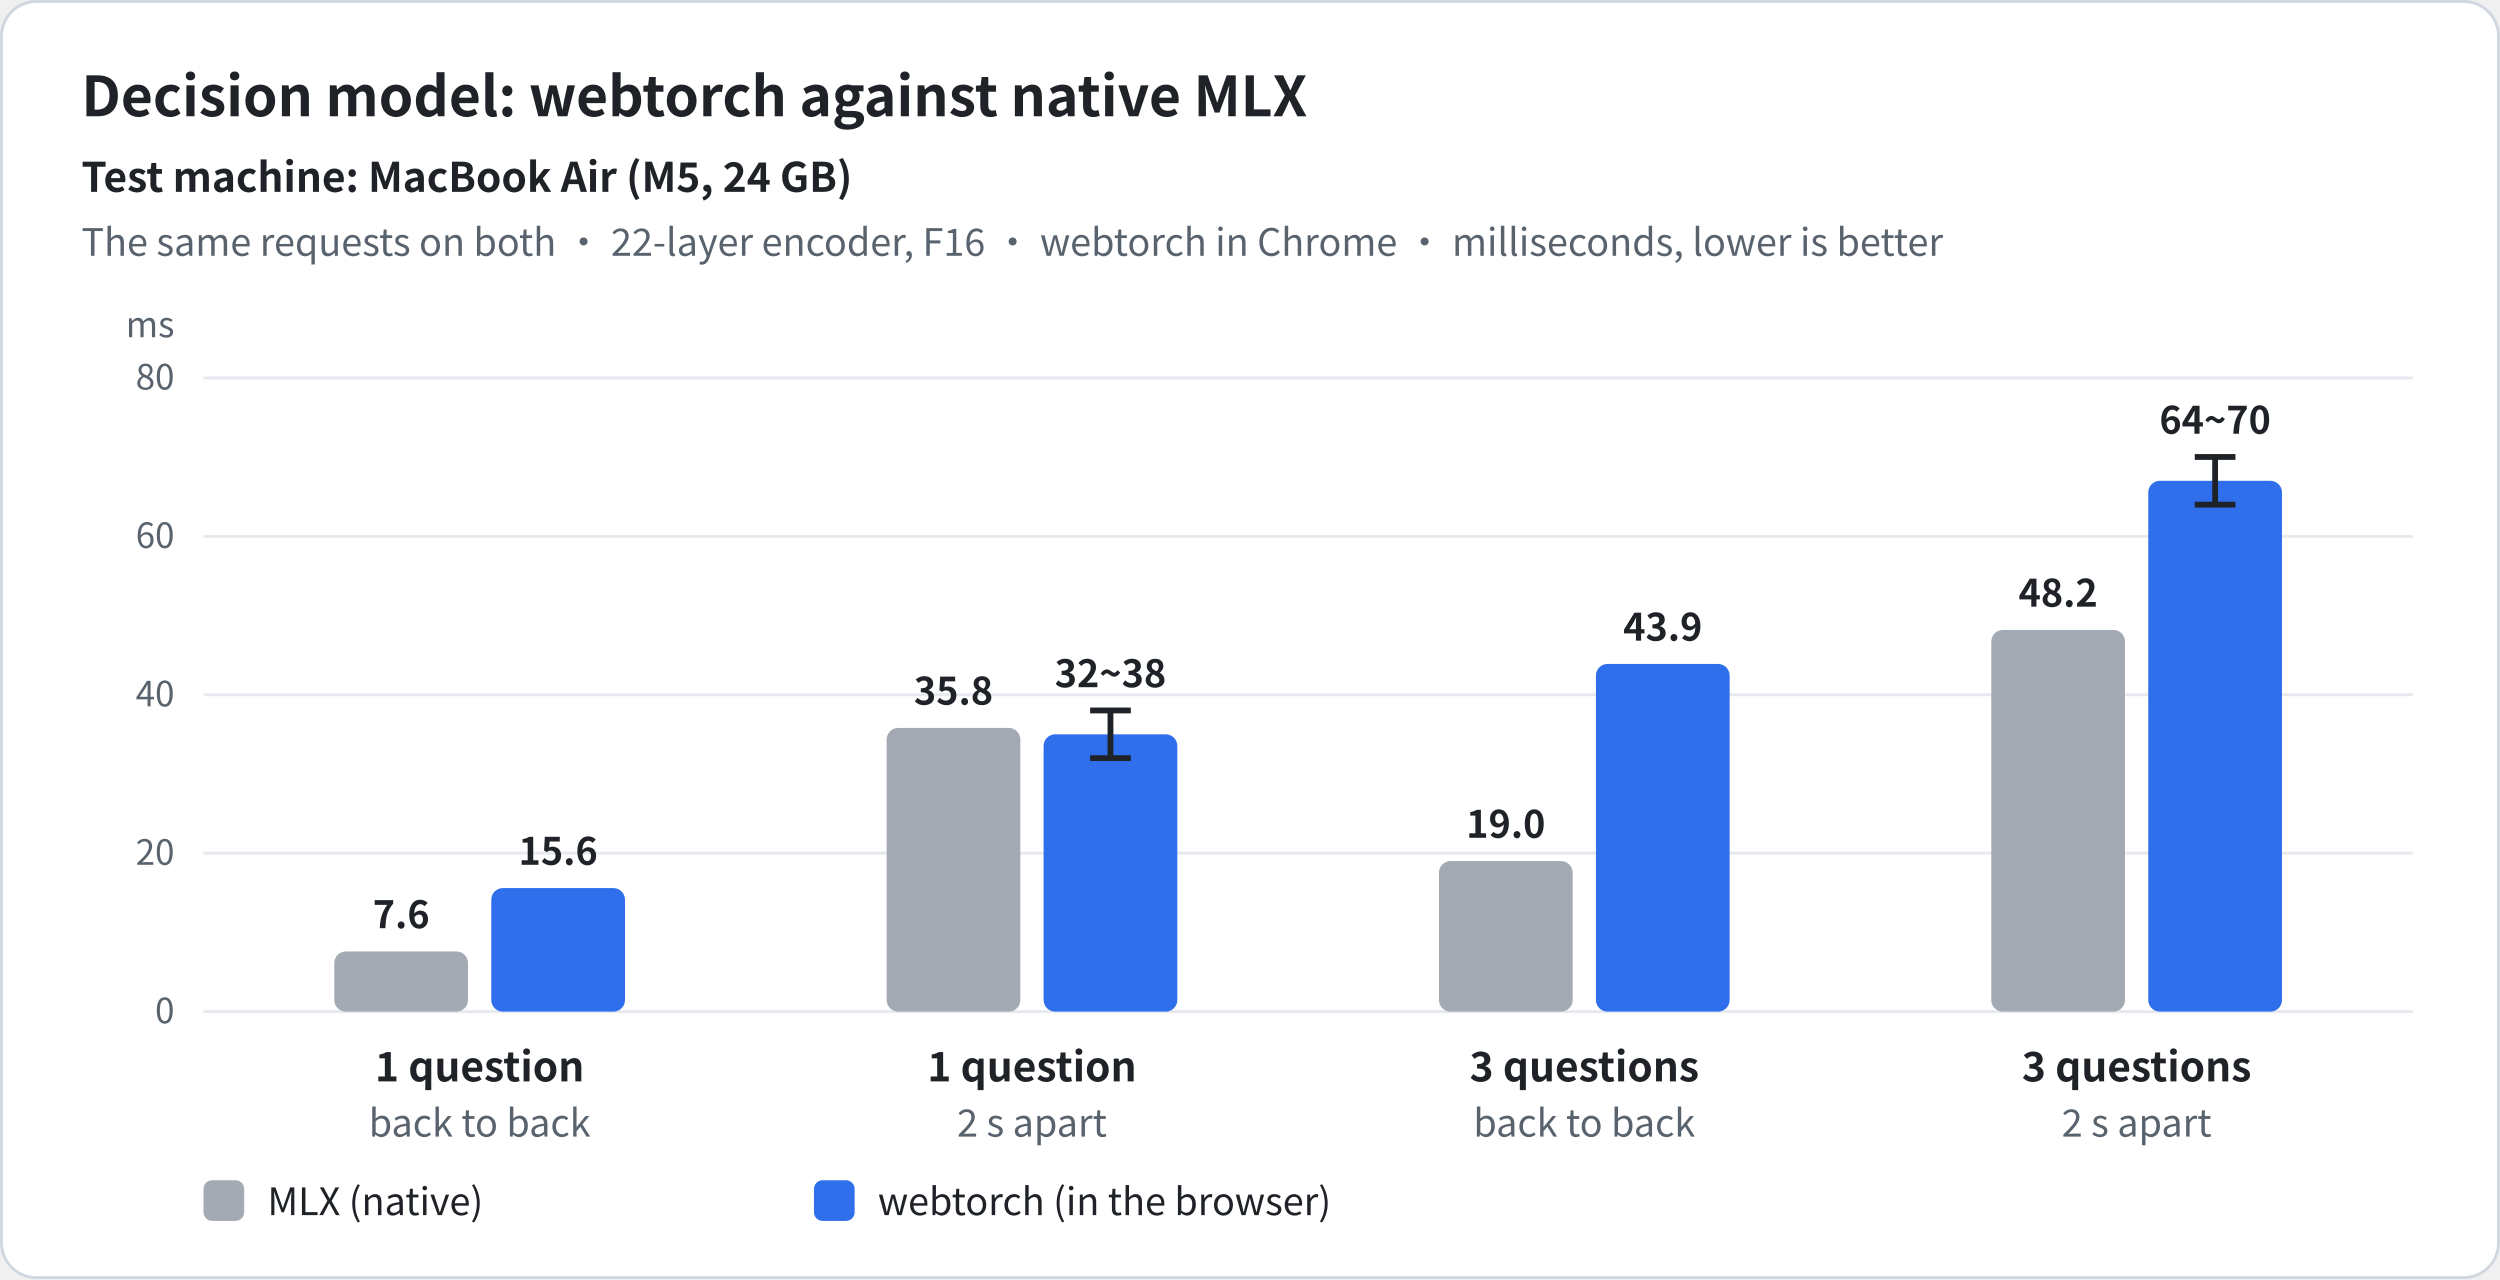
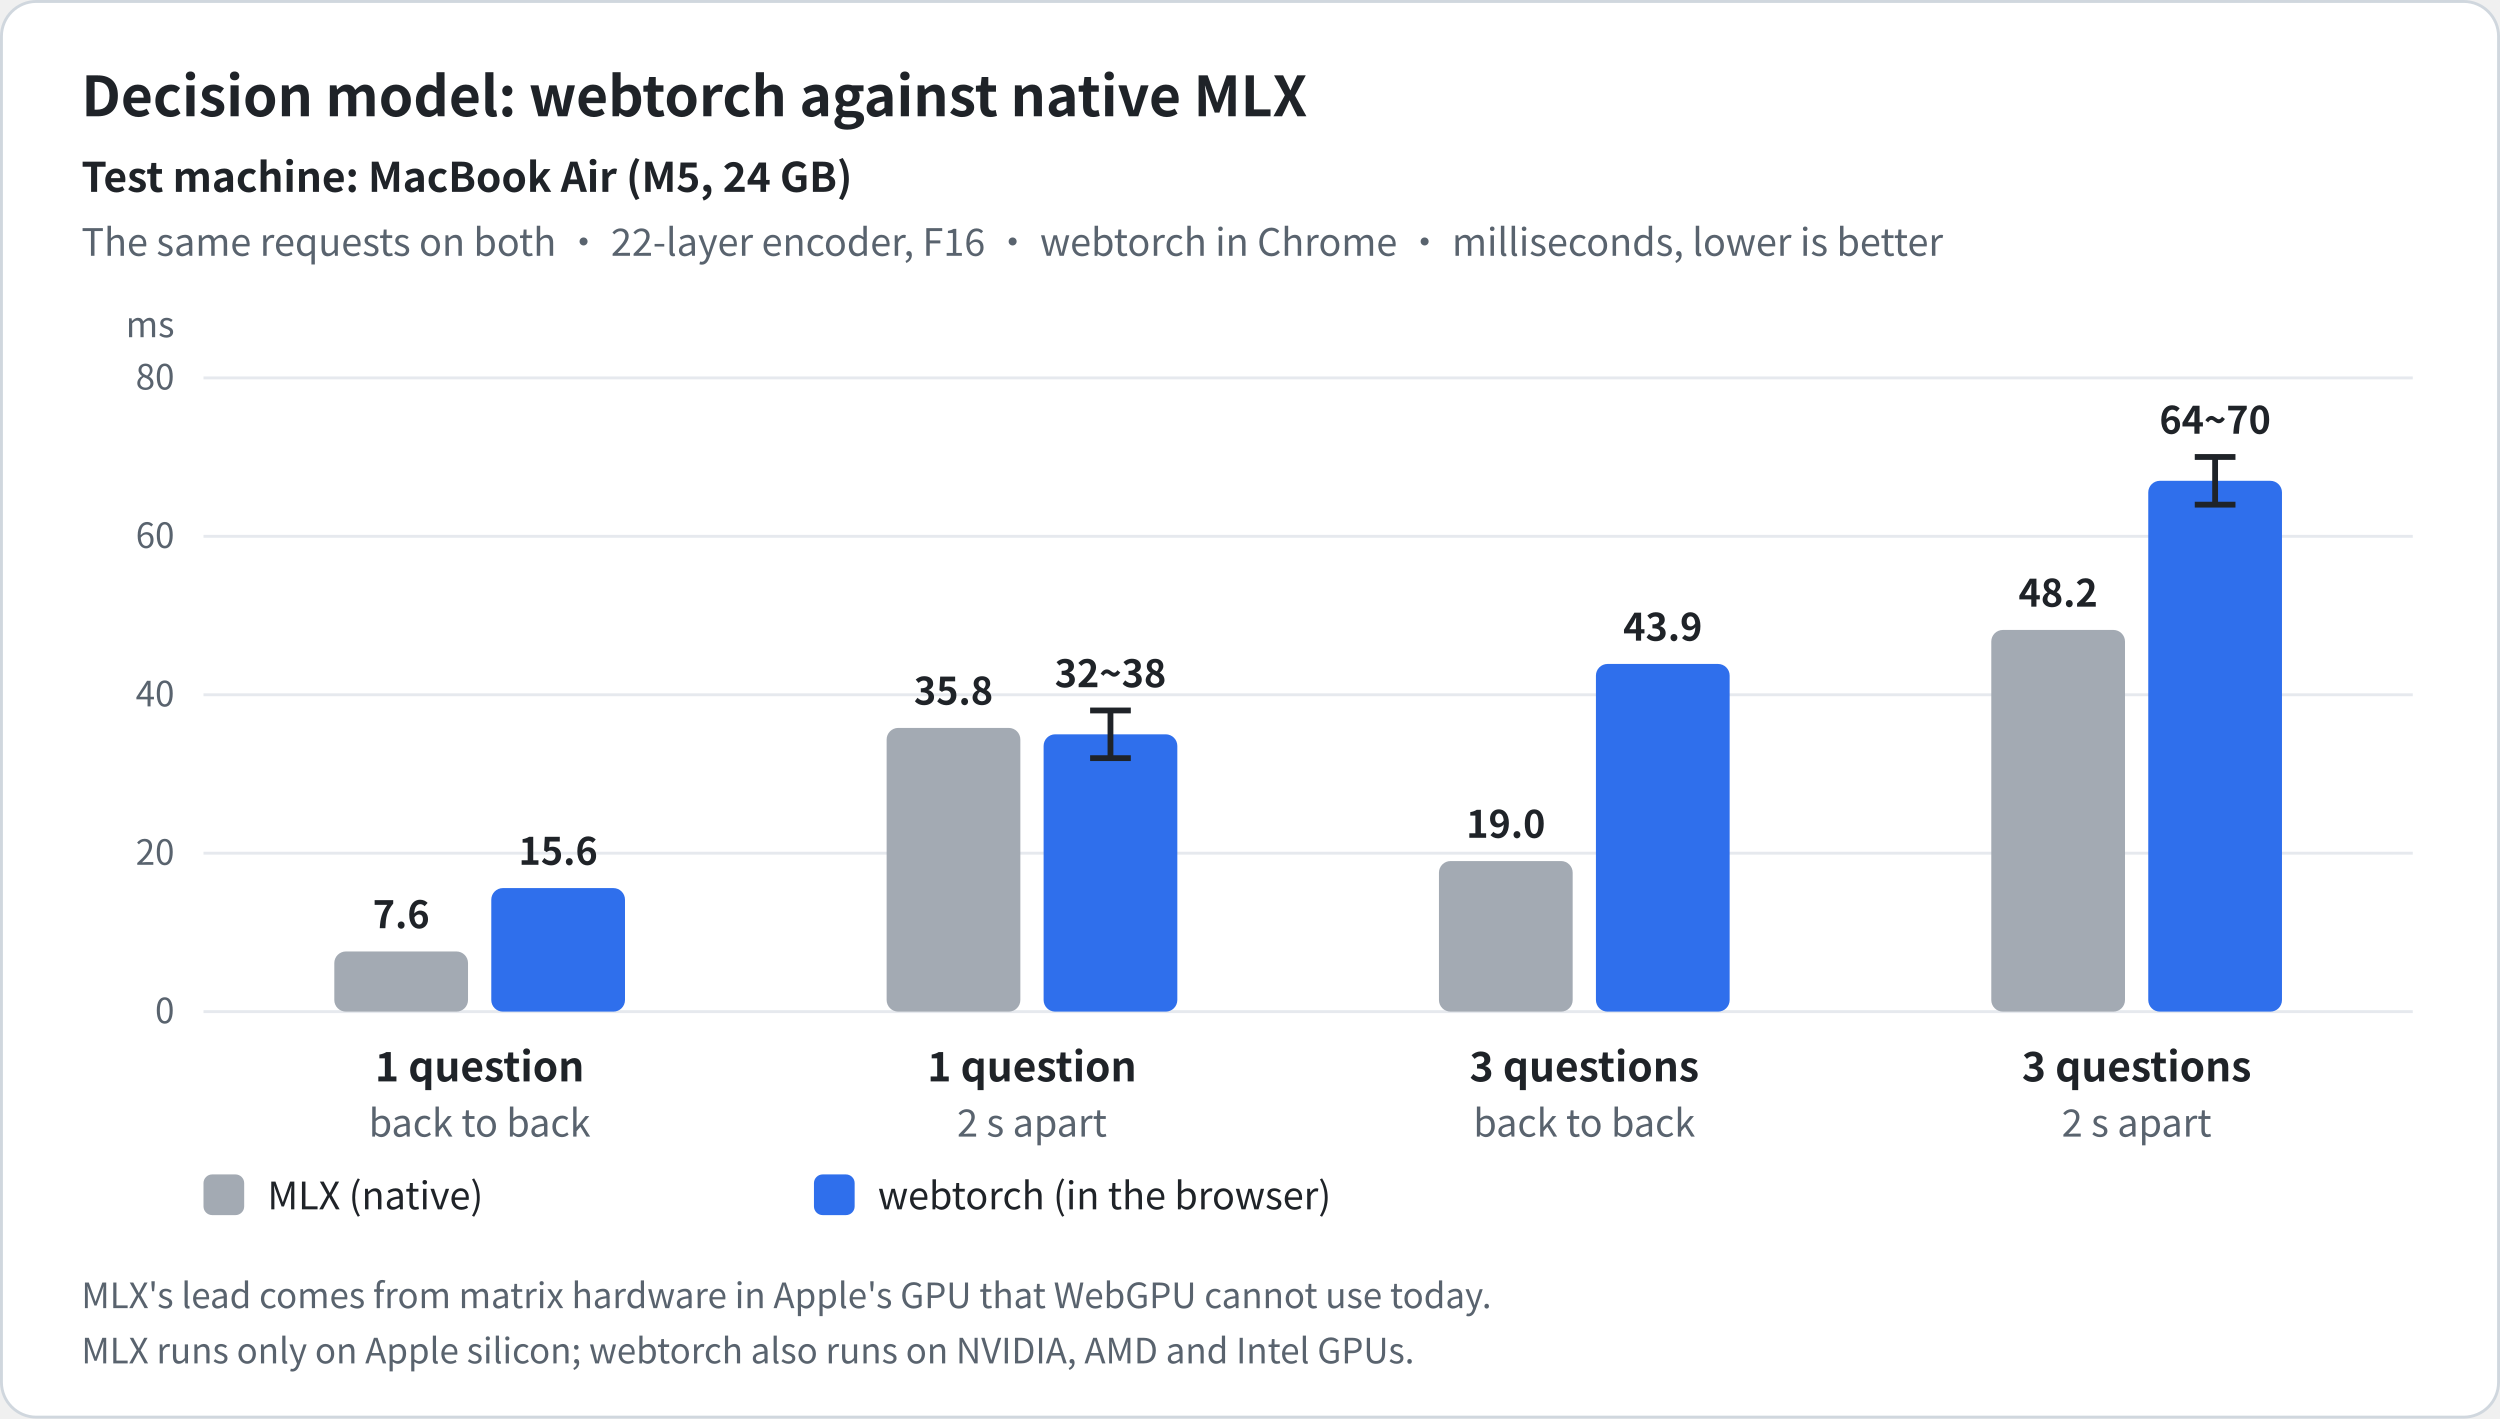
- <svg xmlns="http://www.w3.org/2000/svg" width="860" height="440" viewBox="0 0 860 440" font-family="-apple-system, BlinkMacSystemFont, 'Segoe UI', 'PingFang SC', 'Hiragino Sans GB', 'Microsoft YaHei', 'Noto Sans CJK SC', Helvetica, Arial, sans-serif">
-   <rect x="0.5" y="0.5" width="859" height="439" rx="12" fill="#ffffff" stroke="#d0d7de" />
+ <svg xmlns="http://www.w3.org/2000/svg" width="860" height="488" viewBox="0 0 860 488" font-family="-apple-system, BlinkMacSystemFont, 'Segoe UI', 'PingFang SC', 'Hiragino Sans GB', 'Microsoft YaHei', 'Noto Sans CJK SC', Helvetica, Arial, sans-serif">
+   <rect x="0.5" y="0.5" width="859" height="487" rx="12" fill="#ffffff" stroke="#d0d7de" />
  <text x="28.0" y="40.0" font-size="19" fill="#1f2328" text-anchor="start" font-weight="700">Decision model: webtorch against native MLX</text>
  <text x="28.0" y="66.0" font-size="14" fill="#1f2328" text-anchor="start" font-weight="600">Test machine: MacBook Air (M5, 24 GB)</text>
  <text x="28.0" y="88.0" font-size="13" fill="#59636e" text-anchor="start" font-weight="normal">The same requests on both · 22-layer encoder, F16 · webtorch in Chrome · milliseconds, lower is better</text>
  <line x1="70" y1="348.0" x2="830" y2="348.0" stroke="#e6e9ee" />
  <text x="60.0" y="352.0" font-size="12" fill="#59636e" text-anchor="end" font-weight="normal">0</text>
  <line x1="70" y1="293.5" x2="830" y2="293.5" stroke="#e6e9ee" />
  <text x="60.0" y="297.5" font-size="12" fill="#59636e" text-anchor="end" font-weight="normal">20</text>
  <line x1="70" y1="239.0" x2="830" y2="239.0" stroke="#e6e9ee" />
  <text x="60.0" y="243.0" font-size="12" fill="#59636e" text-anchor="end" font-weight="normal">40</text>
  <line x1="70" y1="184.5" x2="830" y2="184.5" stroke="#e6e9ee" />
  <text x="60.0" y="188.5" font-size="12" fill="#59636e" text-anchor="end" font-weight="normal">60</text>
  <line x1="70" y1="130.0" x2="830" y2="130.0" stroke="#e6e9ee" />
  <text x="60.0" y="134.0" font-size="12" fill="#59636e" text-anchor="end" font-weight="normal">80</text>
  <text x="60.0" y="116.0" font-size="12" fill="#59636e" text-anchor="end" font-weight="normal">ms</text>
  <rect x="115.0" y="327.3" width="46" height="20.7" rx="4" fill="#a3aab3" />
  <text x="138.0" y="319.3" font-size="13" fill="#1f2328" text-anchor="middle" font-weight="700">7.6</text>
  <rect x="169.0" y="305.5" width="46" height="42.5" rx="4" fill="#2f6fec" />
  <text x="192.0" y="297.5" font-size="13" fill="#1f2328" text-anchor="middle" font-weight="700">15.6</text>
  <text x="165.0" y="372.0" font-size="14" fill="#1f2328" text-anchor="middle" font-weight="600">1 question</text>
  <text x="165.0" y="391.0" font-size="13" fill="#59636e" text-anchor="middle" font-weight="normal">back to back</text>
  <rect x="305.0" y="250.4" width="46" height="97.6" rx="4" fill="#a3aab3" />
  <text x="328.0" y="242.4" font-size="13" fill="#1f2328" text-anchor="middle" font-weight="700">35.8</text>
  <rect x="359.0" y="252.6" width="46" height="95.4" rx="4" fill="#2f6fec" />
  <line x1="382.0" y1="260.8" x2="382.0" y2="244.4" stroke="#1f2328" stroke-width="2" />
  <line x1="375.0" y1="260.8" x2="389.0" y2="260.8" stroke="#1f2328" stroke-width="2" />
  <line x1="375.0" y1="244.4" x2="389.0" y2="244.4" stroke="#1f2328" stroke-width="2" />
  <text x="382.0" y="236.4" font-size="13" fill="#1f2328" text-anchor="middle" font-weight="700">32~38</text>
  <text x="355.0" y="372.0" font-size="14" fill="#1f2328" text-anchor="middle" font-weight="600">1 question</text>
  <text x="355.0" y="391.0" font-size="13" fill="#59636e" text-anchor="middle" font-weight="normal">2 s apart</text>
  <rect x="495.0" y="296.2" width="46" height="51.8" rx="4" fill="#a3aab3" />
  <text x="518.0" y="288.2" font-size="13" fill="#1f2328" text-anchor="middle" font-weight="700">19.0</text>
  <rect x="549.0" y="228.4" width="46" height="119.6" rx="4" fill="#2f6fec" />
  <text x="572.0" y="220.4" font-size="13" fill="#1f2328" text-anchor="middle" font-weight="700">43.9</text>
  <text x="545.0" y="372.0" font-size="14" fill="#1f2328" text-anchor="middle" font-weight="600">3 questions</text>
  <text x="545.0" y="391.0" font-size="13" fill="#59636e" text-anchor="middle" font-weight="normal">back to back</text>
  <rect x="685.0" y="216.7" width="46" height="131.3" rx="4" fill="#a3aab3" />
  <text x="708.0" y="208.7" font-size="13" fill="#1f2328" text-anchor="middle" font-weight="700">48.2</text>
  <rect x="739.0" y="165.4" width="46" height="182.6" rx="4" fill="#2f6fec" />
  <line x1="762.0" y1="173.6" x2="762.0" y2="157.2" stroke="#1f2328" stroke-width="2" />
  <line x1="755.0" y1="173.6" x2="769.0" y2="173.6" stroke="#1f2328" stroke-width="2" />
  <line x1="755.0" y1="157.2" x2="769.0" y2="157.2" stroke="#1f2328" stroke-width="2" />
  <text x="762.0" y="149.2" font-size="13" fill="#1f2328" text-anchor="middle" font-weight="700">64~70</text>
  <text x="735.0" y="372.0" font-size="14" fill="#1f2328" text-anchor="middle" font-weight="600">3 questions</text>
  <text x="735.0" y="391.0" font-size="13" fill="#59636e" text-anchor="middle" font-weight="normal">2 s apart</text>
-   <rect x="70" y="406" width="14" height="14" rx="3" fill="#a3aab3" />
-   <text x="92.0" y="418.0" font-size="13" fill="#1f2328" text-anchor="start" font-weight="normal">MLX (native)</text>
-   <rect x="280" y="406" width="14" height="14" rx="3" fill="#2f6fec" />
-   <text x="302.0" y="418.0" font-size="13" fill="#1f2328" text-anchor="start" font-weight="normal">webtorch (in the browser)</text>
+   <rect x="70" y="404" width="14" height="14" rx="3" fill="#a3aab3" />
+   <text x="92.0" y="416.0" font-size="13" fill="#1f2328" text-anchor="start" font-weight="normal">MLX (native)</text>
+   <rect x="280" y="404" width="14" height="14" rx="3" fill="#2f6fec" />
+   <text x="302.0" y="416.0" font-size="13" fill="#1f2328" text-anchor="start" font-weight="normal">webtorch (in the browser)</text>
+   <text x="28.0" y="450.0" font-size="12" fill="#59636e" text-anchor="start" font-weight="normal">MLX's lead comes from matrix hardware in Apple's GPU that WebGPU cannot use today.</text>
+   <text x="28.0" y="469.0" font-size="12" fill="#59636e" text-anchor="start" font-weight="normal">MLX runs only on Apple silicon; webtorch also runs on NVIDIA, AMD and Intel GPUs.</text>
</svg>
